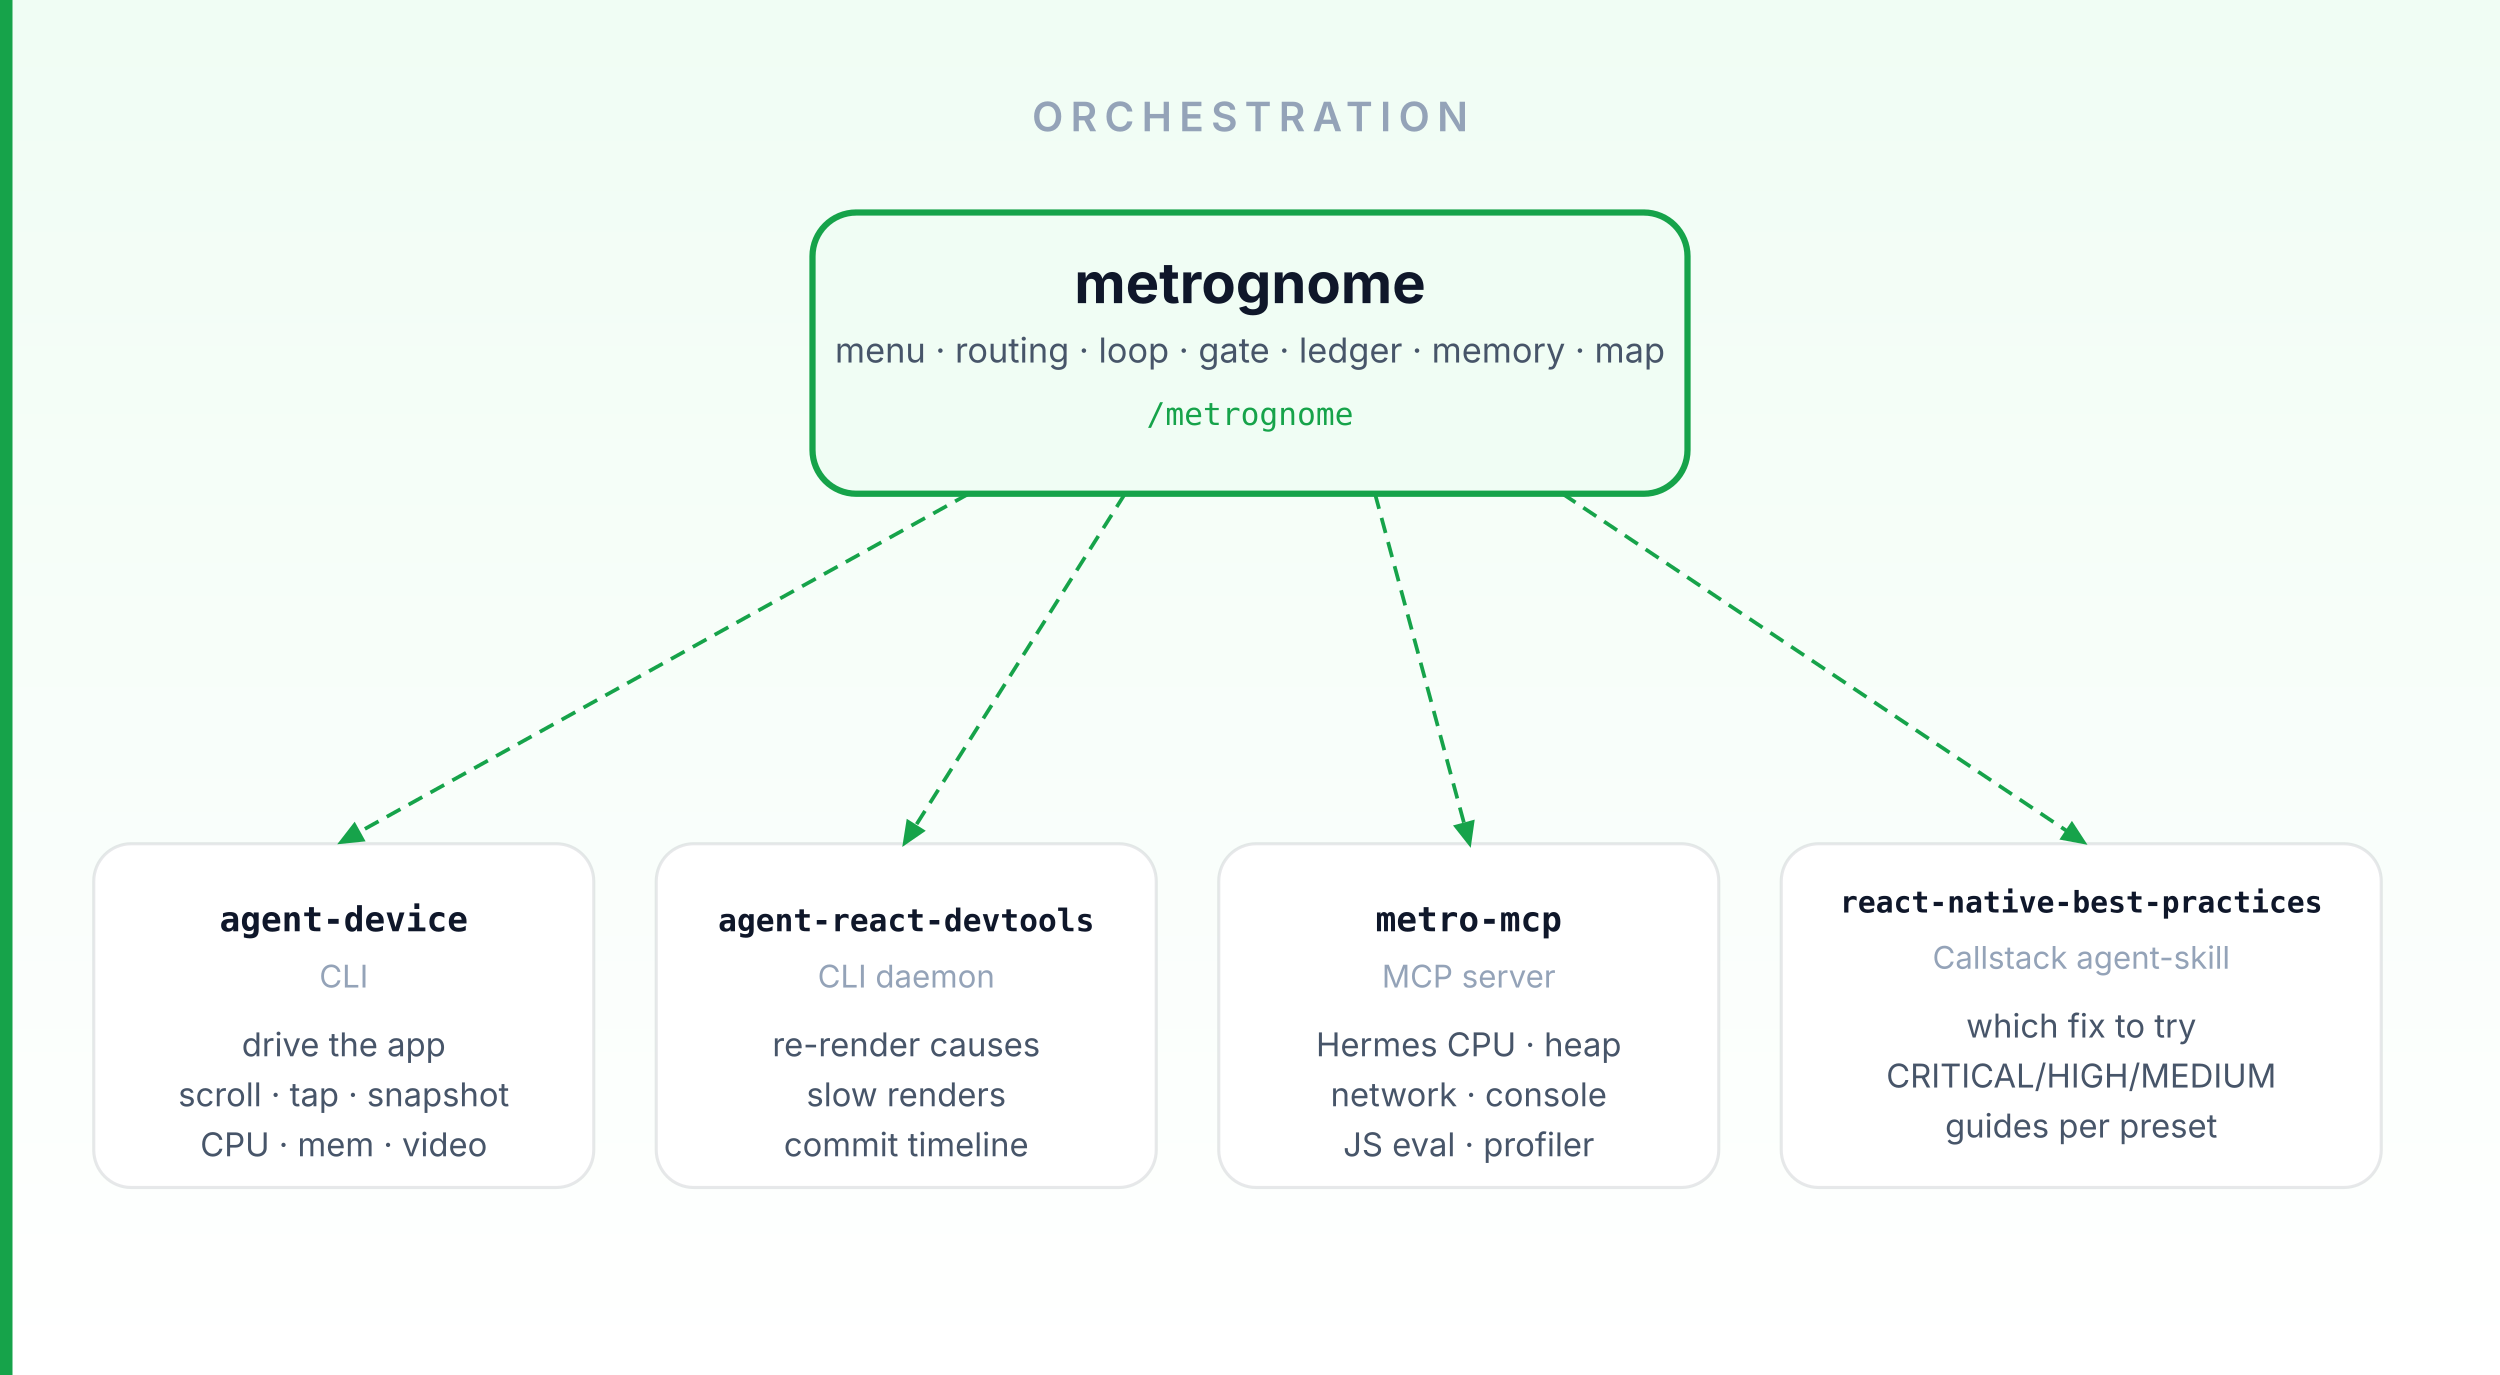
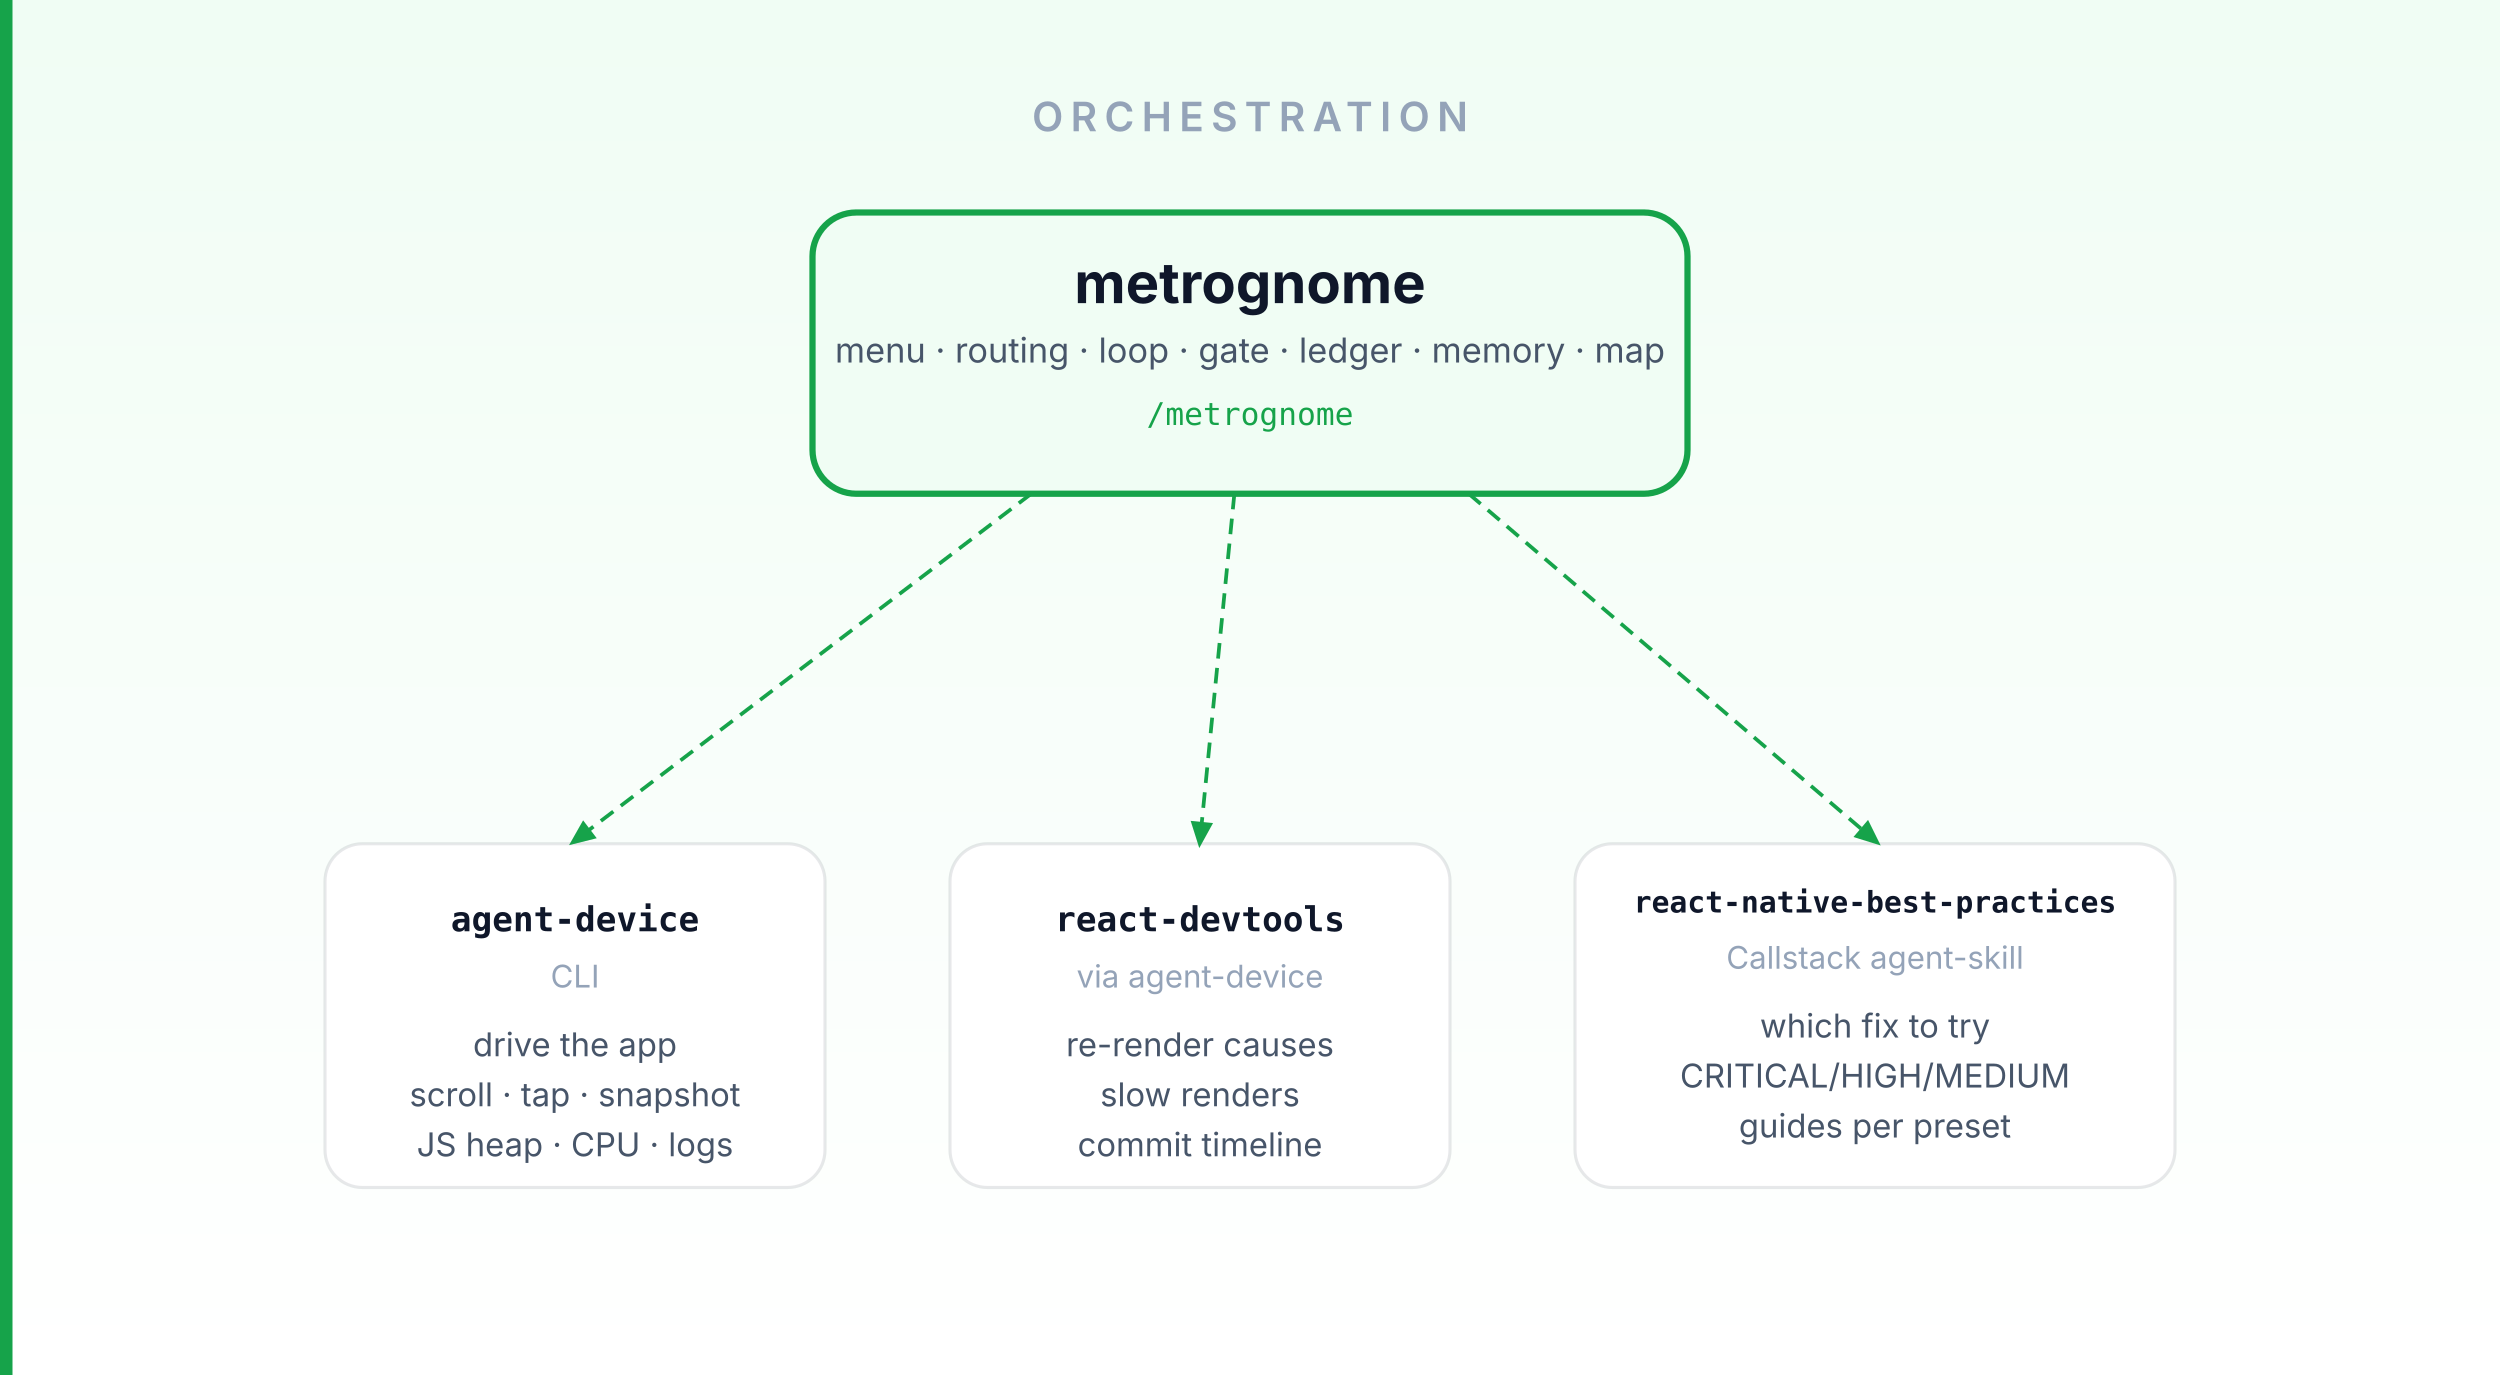
<svg xmlns="http://www.w3.org/2000/svg" viewBox="0 0 800 440" width="800" height="440">
  <defs>
    <linearGradient id="bg" x1="0" y1="0" x2="0" y2="1">
      <stop offset="0%" stop-color="#f0fdf4" />
      <stop offset="100%" stop-color="#ffffff" />
    </linearGradient>
    <marker id="arr" markerWidth="7" markerHeight="7" refX="5" refY="3" orient="auto">
      <path d="M0,0 L0,6 L7,3 z" fill="#16a34a" />
    </marker>
  </defs>
  <rect width="800" height="440" fill="url(#bg)" />
  <text x="400" y="42" text-anchor="middle" font-family="-apple-system,'SF Pro Text',sans-serif" font-size="13" font-weight="600" letter-spacing="0.18em" fill="#94a3b8">ORCHESTRATION</text>
  <rect x="260" y="68" width="280" height="90" rx="14" fill="#f0fdf4" stroke="#16a34a" stroke-width="2" />
  <text x="400" y="97" text-anchor="middle" font-family="-apple-system,'SF Pro Text',sans-serif" font-size="18" font-weight="700" fill="#0f172a">metrognome</text>
  <text x="400" y="116" text-anchor="middle" font-family="-apple-system,'SF Pro Text',sans-serif" font-size="11" fill="#475569">menu · routing · loop · gate · ledger · memory · map</text>
  <text x="400" y="136" text-anchor="middle" font-family="'SF Mono',monospace" font-size="10" fill="#16a34a">/metrognome</text>
-   <rect x="30" y="270" width="160" height="110" rx="12" fill="#ffffff" stroke="rgba(15,23,42,0.1)" stroke-width="1" />
-   <text x="110" y="298" text-anchor="middle" font-family="'SF Mono',monospace" font-size="11" font-weight="700" fill="#0f172a">agent-device</text>
-   <text x="110" y="316" text-anchor="middle" font-family="-apple-system,'SF Pro Text',sans-serif" font-size="10" fill="#94a3b8">CLI</text>
-   <text x="110" y="338" text-anchor="middle" font-family="-apple-system,'SF Pro Text',sans-serif" font-size="10.5" fill="#475569">drive the app</text>
-   <text x="110" y="354" text-anchor="middle" font-family="-apple-system,'SF Pro Text',sans-serif" font-size="10.5" fill="#475569">scroll · tap · snapshot</text>
-   <text x="110" y="370" text-anchor="middle" font-family="-apple-system,'SF Pro Text',sans-serif" font-size="10.5" fill="#475569">CPU · mem · video</text>
-   <rect x="210" y="270" width="160" height="110" rx="12" fill="#ffffff" stroke="rgba(15,23,42,0.1)" stroke-width="1" />
-   <text x="290" y="298" text-anchor="middle" font-family="'SF Mono',monospace" font-size="10" font-weight="700" fill="#0f172a">agent-react-devtools</text>
-   <text x="290" y="316" text-anchor="middle" font-family="-apple-system,'SF Pro Text',sans-serif" font-size="10" fill="#94a3b8">CLI daemon</text>
-   <text x="290" y="338" text-anchor="middle" font-family="-apple-system,'SF Pro Text',sans-serif" font-size="10.5" fill="#475569">re-render causes</text>
-   <text x="290" y="354" text-anchor="middle" font-family="-apple-system,'SF Pro Text',sans-serif" font-size="10.5" fill="#475569">slow renders</text>
-   <text x="290" y="370" text-anchor="middle" font-family="-apple-system,'SF Pro Text',sans-serif" font-size="10.5" fill="#475569">commit timeline</text>
-   <rect x="390" y="270" width="160" height="110" rx="12" fill="#ffffff" stroke="rgba(15,23,42,0.1)" stroke-width="1" />
-   <text x="470" y="298" text-anchor="middle" font-family="'SF Mono',monospace" font-size="11" font-weight="700" fill="#0f172a">metro-mcp</text>
-   <text x="470" y="316" text-anchor="middle" font-family="-apple-system,'SF Pro Text',sans-serif" font-size="10" fill="#94a3b8">MCP server</text>
-   <text x="470" y="338" text-anchor="middle" font-family="-apple-system,'SF Pro Text',sans-serif" font-size="10.5" fill="#475569">Hermes CPU · heap</text>
-   <text x="470" y="354" text-anchor="middle" font-family="-apple-system,'SF Pro Text',sans-serif" font-size="10.5" fill="#475569">network · console</text>
-   <text x="470" y="370" text-anchor="middle" font-family="-apple-system,'SF Pro Text',sans-serif" font-size="10.5" fill="#475569">JS eval · profiler</text>
-   <rect x="570" y="270" width="192" height="110" rx="12" fill="#ffffff" stroke="rgba(15,23,42,0.1)" stroke-width="1" />
-   <text x="666" y="292" text-anchor="middle" font-family="'SF Mono',monospace" font-size="9.5" font-weight="700" fill="#0f172a">react-native-best-practices</text>
-   <text x="666" y="310" text-anchor="middle" font-family="-apple-system,'SF Pro Text',sans-serif" font-size="10" fill="#94a3b8">Callstack agent-skill</text>
-   <text x="666" y="332" text-anchor="middle" font-family="-apple-system,'SF Pro Text',sans-serif" font-size="10.5" fill="#475569">which fix to try</text>
-   <text x="666" y="348" text-anchor="middle" font-family="-apple-system,'SF Pro Text',sans-serif" font-size="10.5" fill="#475569">CRITICAL/HIGH/MEDIUM</text>
-   <text x="666" y="364" text-anchor="middle" font-family="-apple-system,'SF Pro Text',sans-serif" font-size="10.5" fill="#475569">guides per preset</text>
-   <line x1="310" y1="158" x2="110" y2="269" stroke="#16a34a" stroke-width="1.2" stroke-dasharray="5,3" marker-end="url(#arr)" />
-   <line x1="360" y1="158" x2="290" y2="269" stroke="#16a34a" stroke-width="1.2" stroke-dasharray="5,3" marker-end="url(#arr)" />
-   <line x1="440" y1="158" x2="470" y2="269" stroke="#16a34a" stroke-width="1.2" stroke-dasharray="5,3" marker-end="url(#arr)" />
-   <line x1="500" y1="158" x2="666" y2="269" stroke="#16a34a" stroke-width="1.2" stroke-dasharray="5,3" marker-end="url(#arr)" />
+   <rect x="104" y="270" width="160" height="110" rx="12" fill="#ffffff" stroke="rgba(15,23,42,0.1)" stroke-width="1" />
+   <text x="184" y="298" text-anchor="middle" font-family="'SF Mono',monospace" font-size="11" font-weight="700" fill="#0f172a">agent-device</text>
+   <text x="184" y="316" text-anchor="middle" font-family="-apple-system,'SF Pro Text',sans-serif" font-size="10" fill="#94a3b8">CLI</text>
+   <text x="184" y="338" text-anchor="middle" font-family="-apple-system,'SF Pro Text',sans-serif" font-size="10.5" fill="#475569">drive the app</text>
+   <text x="184" y="354" text-anchor="middle" font-family="-apple-system,'SF Pro Text',sans-serif" font-size="10.5" fill="#475569">scroll · tap · snapshot</text>
+   <text x="184" y="370" text-anchor="middle" font-family="-apple-system,'SF Pro Text',sans-serif" font-size="10.5" fill="#475569">JS heap · CPU · logs</text>
+   <rect x="304" y="270" width="160" height="110" rx="12" fill="#ffffff" stroke="rgba(15,23,42,0.1)" stroke-width="1" />
+   <text x="384" y="298" text-anchor="middle" font-family="'SF Mono',monospace" font-size="11" font-weight="700" fill="#0f172a">react-devtools</text>
+   <text x="384" y="316" text-anchor="middle" font-family="-apple-system,'SF Pro Text',sans-serif" font-size="10" fill="#94a3b8">via agent-device</text>
+   <text x="384" y="338" text-anchor="middle" font-family="-apple-system,'SF Pro Text',sans-serif" font-size="10.5" fill="#475569">re-render causes</text>
+   <text x="384" y="354" text-anchor="middle" font-family="-apple-system,'SF Pro Text',sans-serif" font-size="10.5" fill="#475569">slow renders</text>
+   <text x="384" y="370" text-anchor="middle" font-family="-apple-system,'SF Pro Text',sans-serif" font-size="10.5" fill="#475569">commit timeline</text>
+   <rect x="504" y="270" width="192" height="110" rx="12" fill="#ffffff" stroke="rgba(15,23,42,0.1)" stroke-width="1" />
+   <text x="600" y="292" text-anchor="middle" font-family="'SF Mono',monospace" font-size="9.5" font-weight="700" fill="#0f172a">react-native-best-practices</text>
+   <text x="600" y="310" text-anchor="middle" font-family="-apple-system,'SF Pro Text',sans-serif" font-size="10" fill="#94a3b8">Callstack agent-skill</text>
+   <text x="600" y="332" text-anchor="middle" font-family="-apple-system,'SF Pro Text',sans-serif" font-size="10.5" fill="#475569">which fix to try</text>
+   <text x="600" y="348" text-anchor="middle" font-family="-apple-system,'SF Pro Text',sans-serif" font-size="10.5" fill="#475569">CRITICAL/HIGH/MEDIUM</text>
+   <text x="600" y="364" text-anchor="middle" font-family="-apple-system,'SF Pro Text',sans-serif" font-size="10.5" fill="#475569">guides per preset</text>
+   <line x1="330" y1="158" x2="184" y2="269" stroke="#16a34a" stroke-width="1.2" stroke-dasharray="5,3" marker-end="url(#arr)" />
+   <line x1="395" y1="158" x2="384" y2="269" stroke="#16a34a" stroke-width="1.2" stroke-dasharray="5,3" marker-end="url(#arr)" />
+   <line x1="470" y1="158" x2="600" y2="269" stroke="#16a34a" stroke-width="1.2" stroke-dasharray="5,3" marker-end="url(#arr)" />
  <rect x="0" y="0" width="4" height="440" fill="#16a34a" />
</svg>
